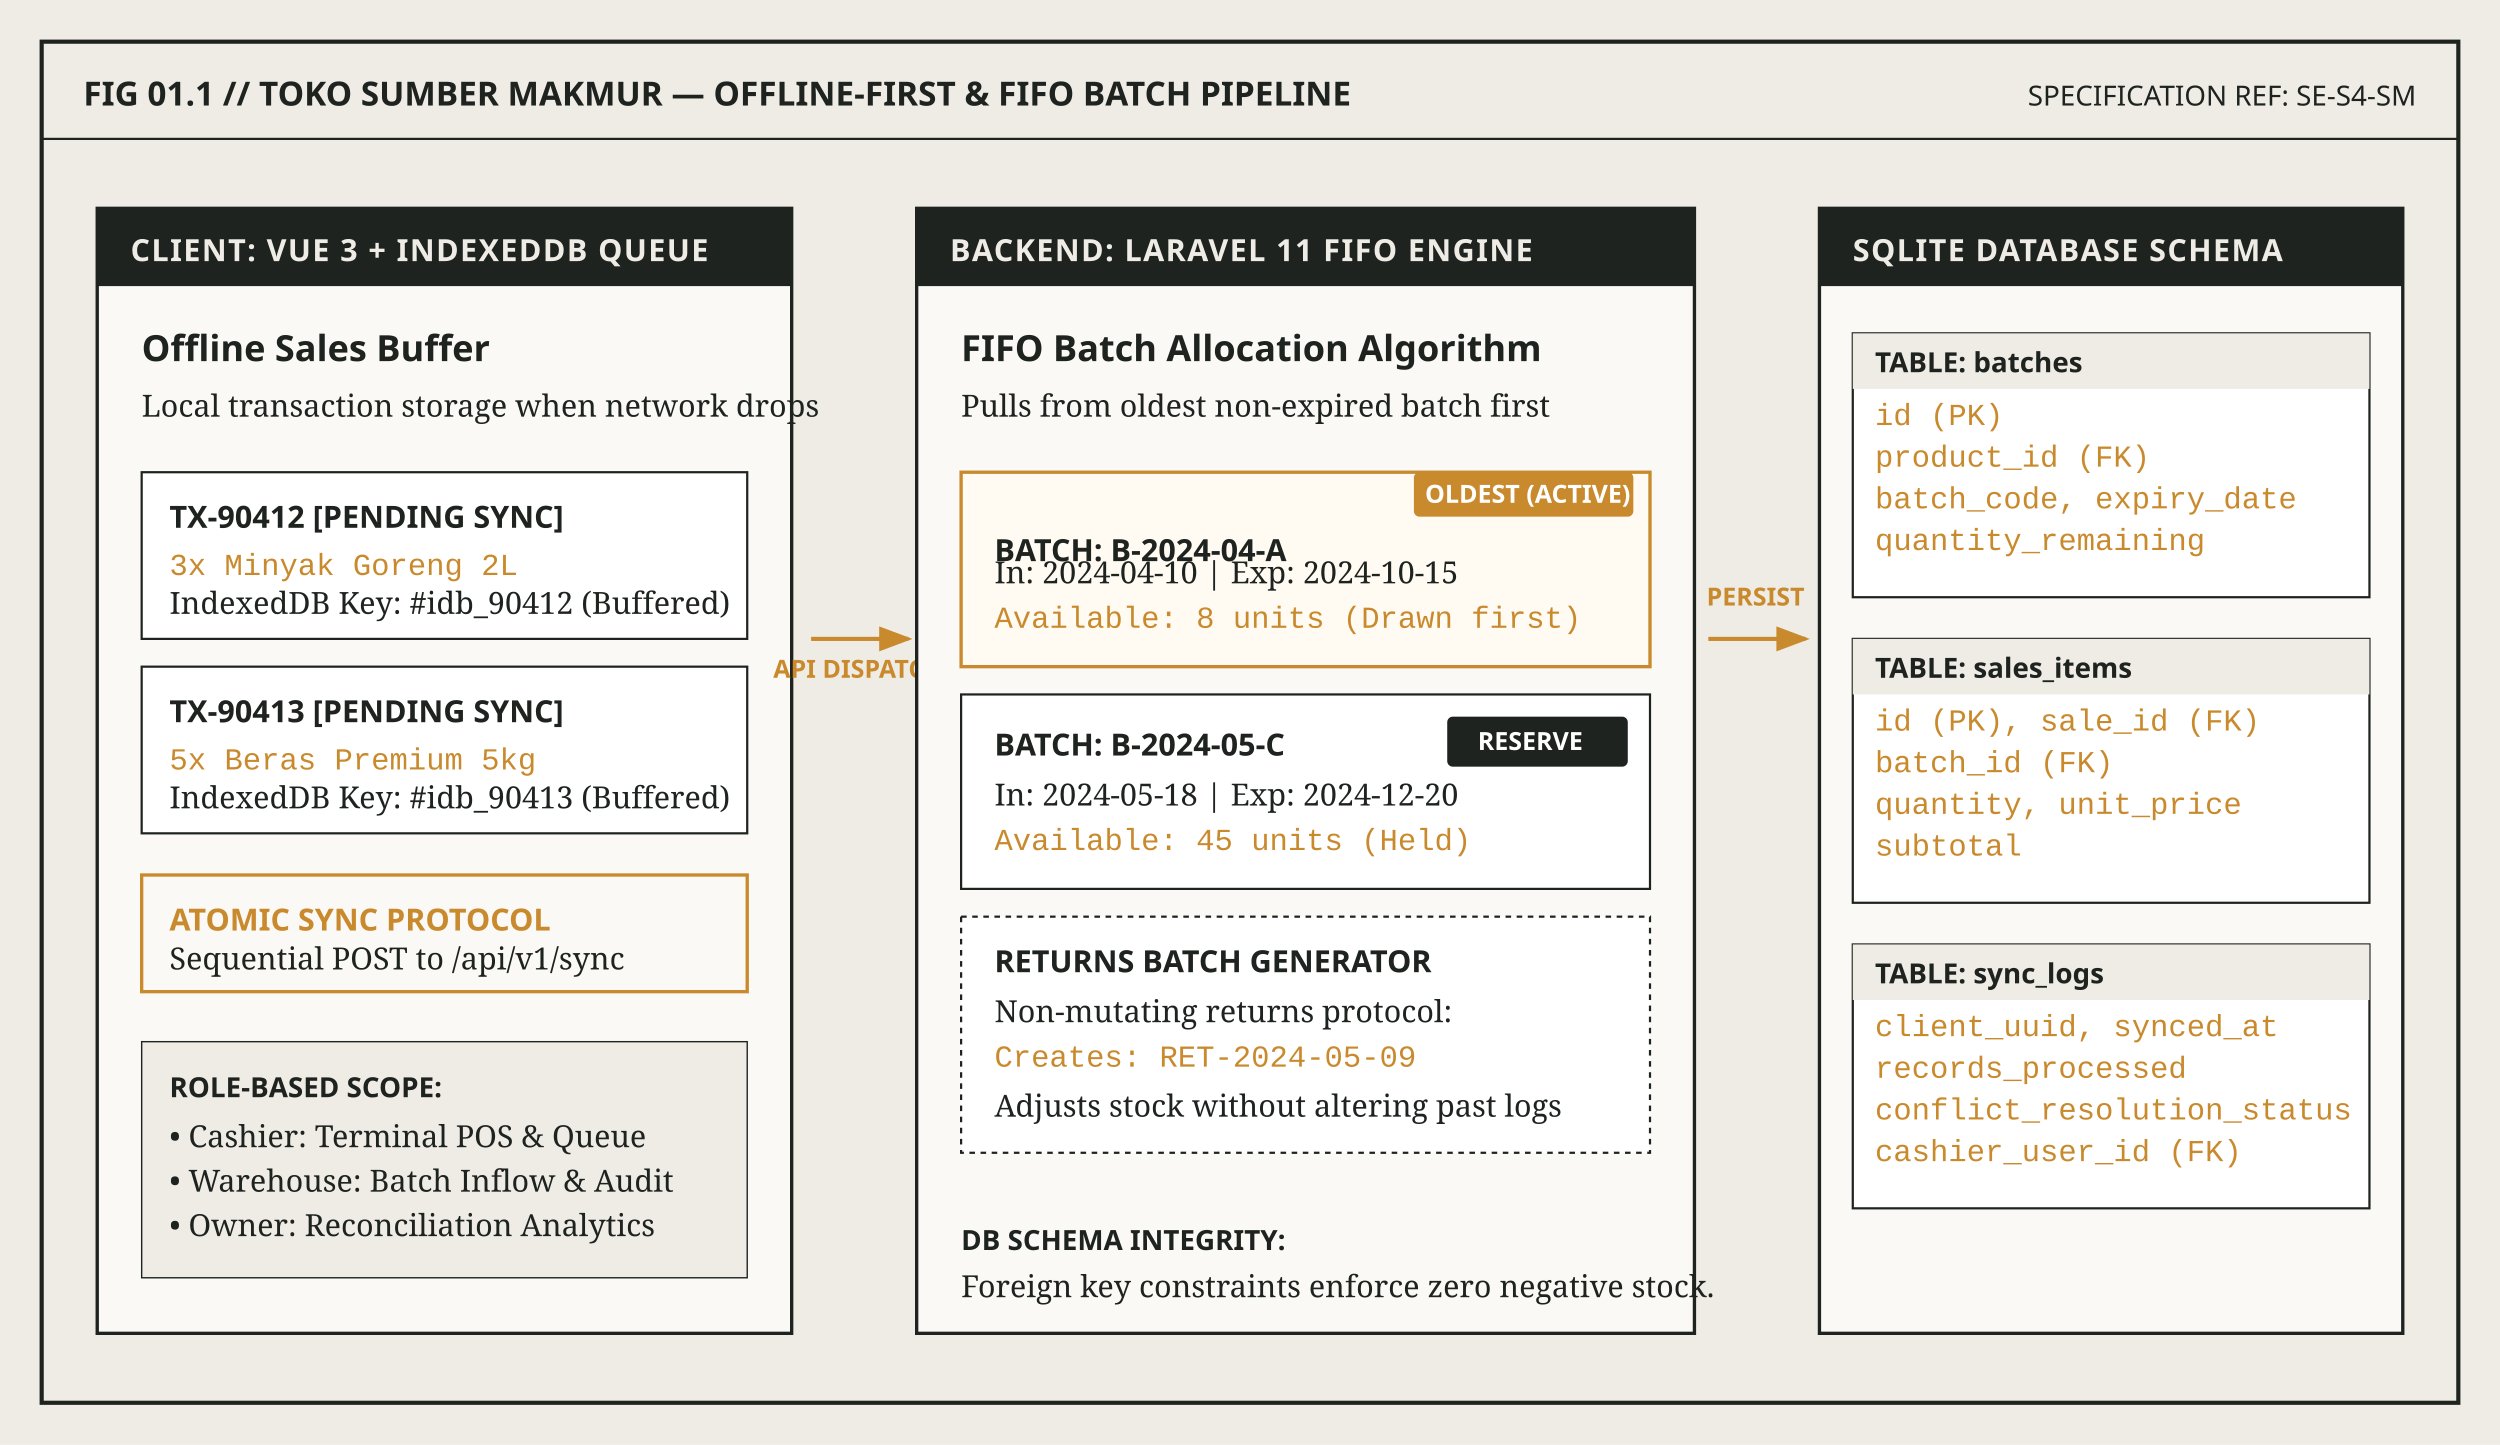
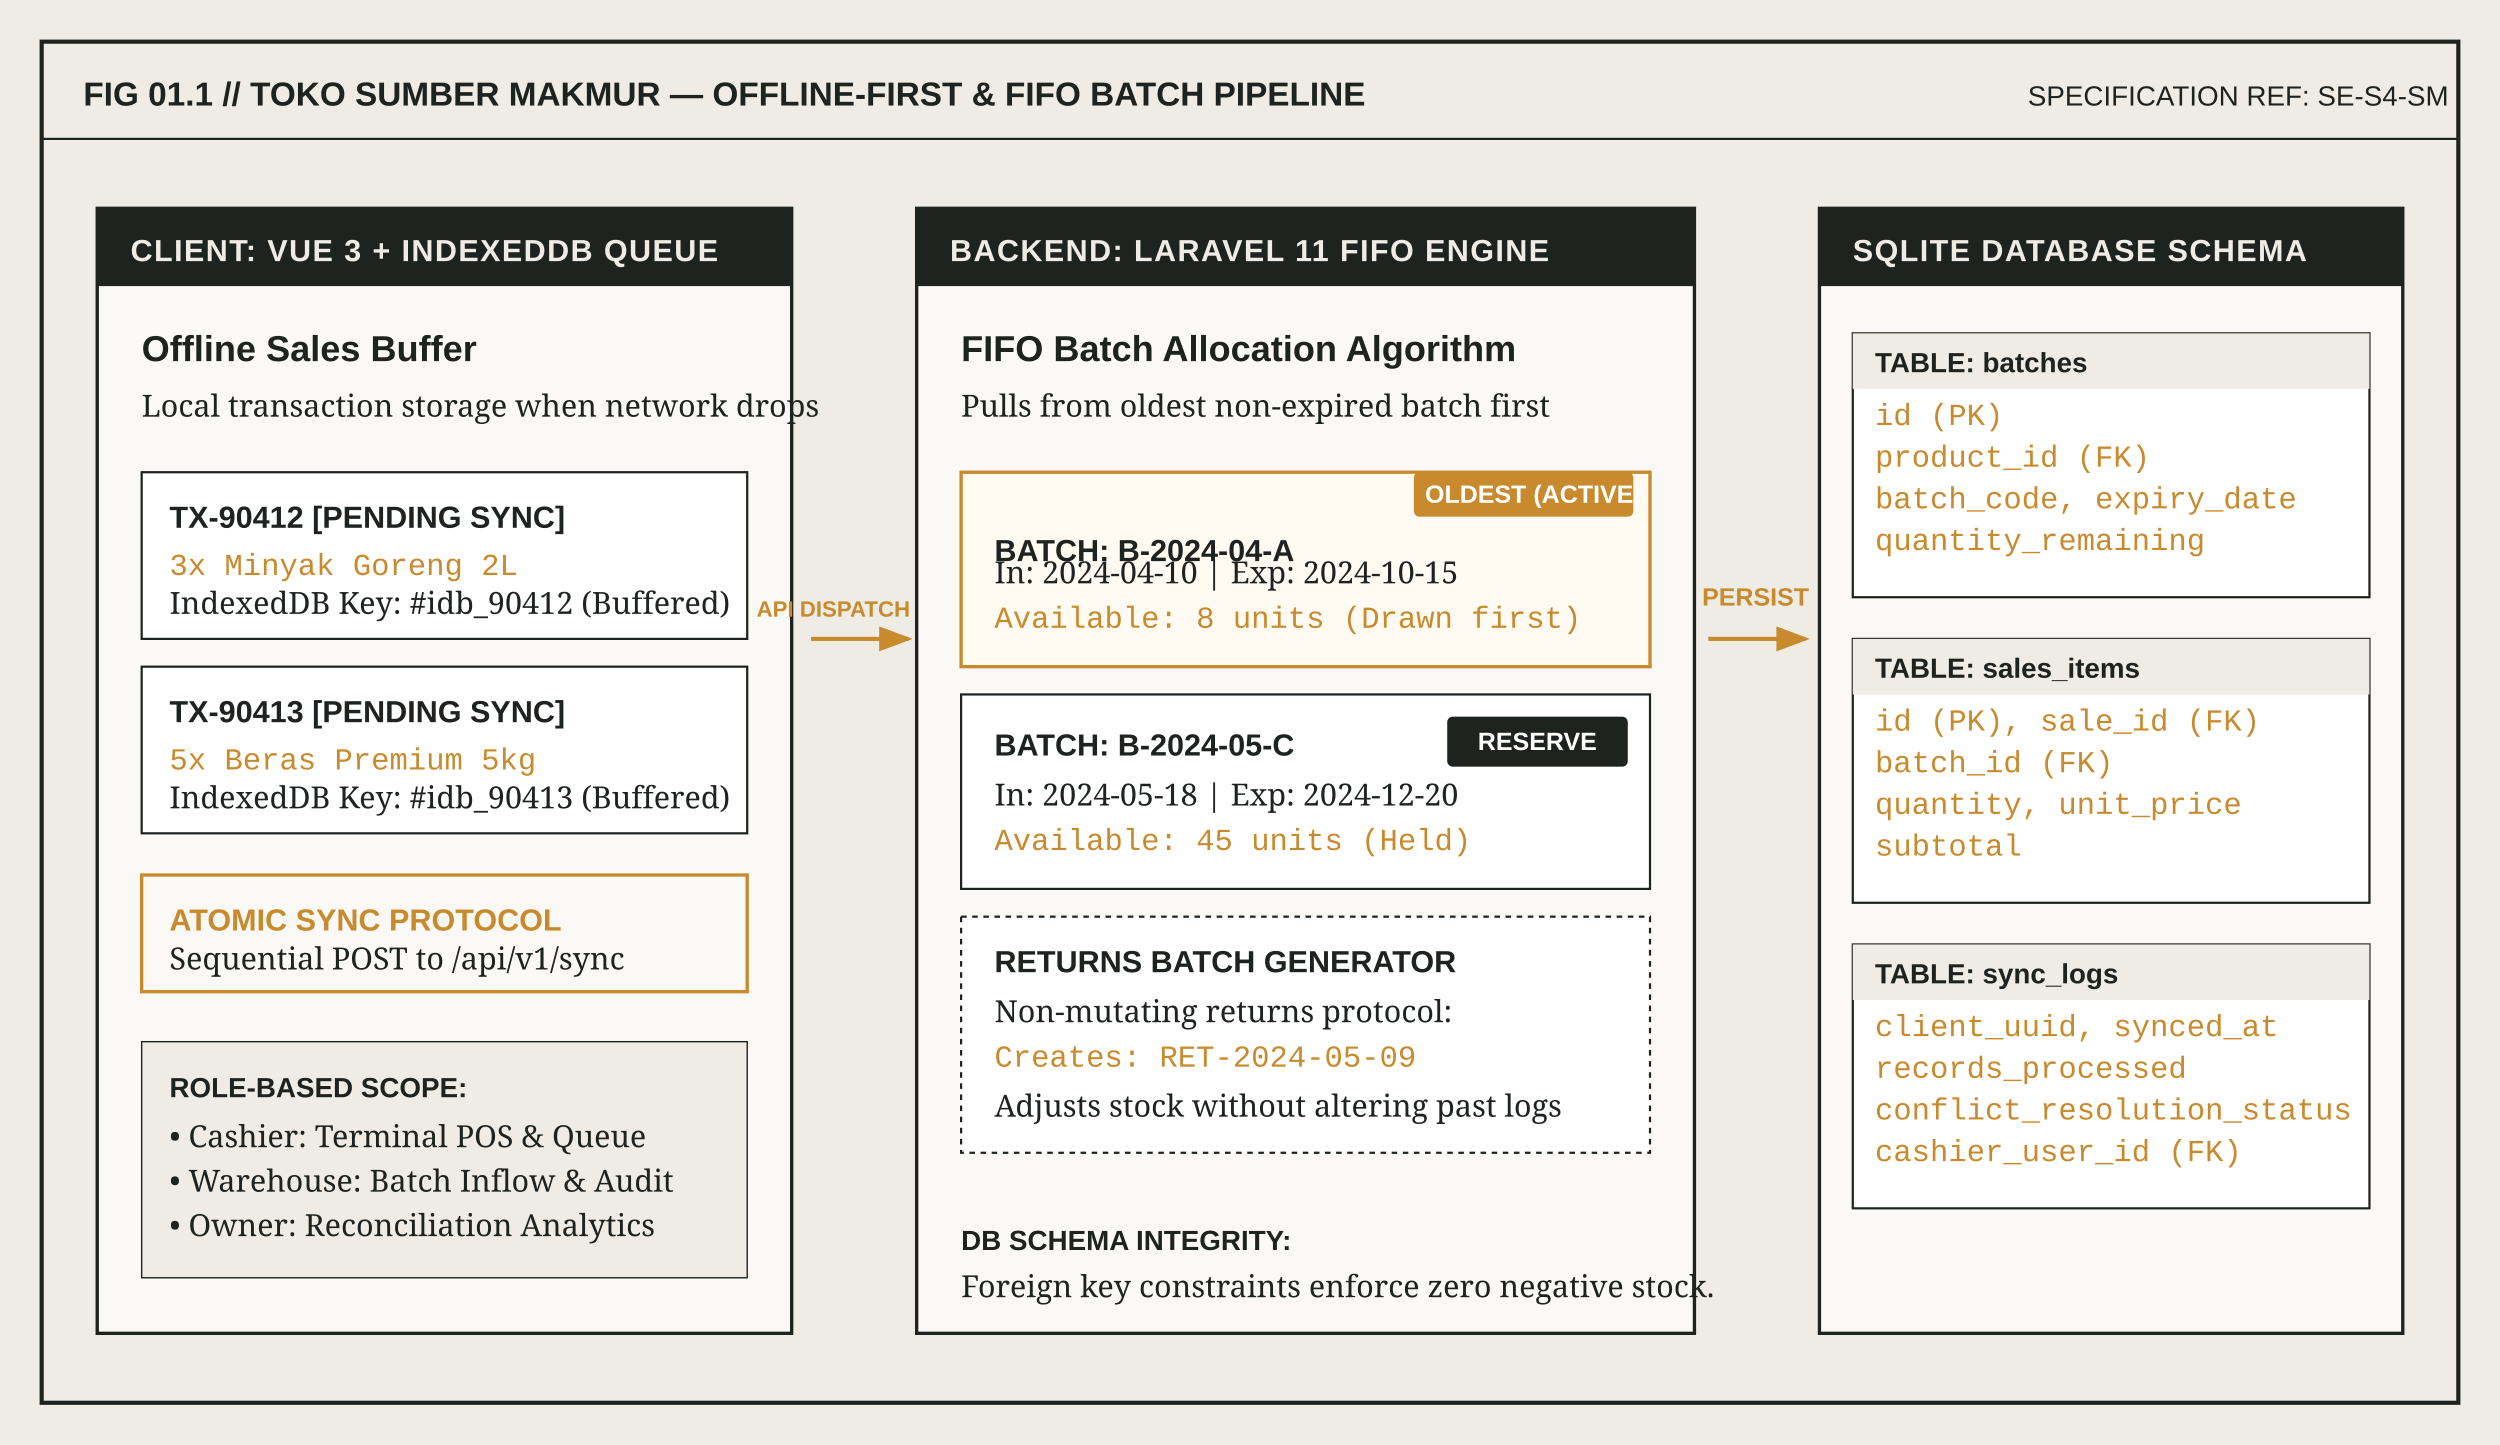
<svg xmlns="http://www.w3.org/2000/svg" viewBox="0 0 900 520" width="100%" height="100%">
  <defs>
    <style>
      .bg { fill: #EFECE6; }
      .border { stroke: #1E2320; stroke-width: 1.5; fill: none; }
      .panel { fill: #FAF9F6; stroke: #1E2320; stroke-width: 1.2; }
      .header-bar { fill: #1E2320; }
-       .header-text { fill: #EFECE6; font-family: 'Archivo', sans-serif; font-size: 11px; font-weight: 600; letter-spacing: 0.5px; }
-       .title { font-family: 'Archivo', sans-serif; font-size: 13px; font-weight: 700; fill: #1E2320; }
-       .text-sm { font-family: 'Lora', serif; font-size: 11px; fill: #1E2320; }
-       .text-code { font-family: 'Courier New', monospace; font-size: 11px; fill: #C98A2E; }
+       .header-text { fill: #EFECE6; font-family: Arial, sans-serif; font-size: 11px; font-weight: 600; letter-spacing: 0.5px; }
+       .title { font-family: Arial, sans-serif; font-size: 13px; font-weight: 700; fill: #1E2320; }
+       .text-sm { font-family: Georgia, serif; font-size: 11px; fill: #1E2320; }
+       .text-code { font-family: Consolas, 'Courier New', monospace; font-size: 11px; fill: #C98A2E; }
      .grid-line { stroke: #D8D4C7; stroke-width: 0.8; stroke-dasharray: 4 4; }
      .accent-badge { fill: #C98A2E; }
-       .badge-text { fill: #FFFFFF; font-family: 'Archivo', sans-serif; font-size: 9px; font-weight: 700; }
+       .badge-text { fill: #FFFFFF; font-family: Arial, sans-serif; font-size: 9px; font-weight: 700; }
      .arrow { stroke: #C98A2E; stroke-width: 1.5; marker-end: url(#arrowhead); fill: none; }
    </style>
    <marker id="arrowhead" markerWidth="8" markerHeight="6" refX="7" refY="3" orient="auto">
      <polygon points="0 0, 8 3, 0 6" fill="#C98A2E" />
    </marker>
  </defs>
  <rect width="900" height="520" class="bg" />
  <rect x="15" y="15" width="870" height="490" class="border" />
  <line x1="15" y1="50" x2="885" y2="50" stroke="#1E2320" stroke-width="0.8" />
-   <text x="30" y="38" font-family="'Archivo', sans-serif" font-size="12" font-weight="700" fill="#1E2320">FIG 01.1 // TOKO SUMBER MAKMUR — OFFLINE-FIRST &amp; FIFO BATCH PIPELINE</text>
-   <text x="730" y="38" font-family="'Archivo', sans-serif" font-size="10" fill="#1E2320">SPECIFICATION REF: SE-S4-SM</text>
+   <text x="30" y="38" font-family="Arial, sans-serif" font-size="12" font-weight="700" fill="#1E2320">FIG 01.1 // TOKO SUMBER MAKMUR — OFFLINE-FIRST &amp; FIFO BATCH PIPELINE</text>
+   <text x="730" y="38" font-family="Arial, sans-serif" font-size="10" fill="#1E2320">SPECIFICATION REF: SE-S4-SM</text>
  <g transform="translate(35, 75)">
    <rect width="250" height="405" class="panel" />
    <rect width="250" height="28" class="header-bar" />
    <text x="12" y="19" class="header-text">CLIENT: VUE 3 + INDEXEDDB QUEUE</text>
    <text x="16" y="55" class="title">Offline Sales Buffer</text>
    <text x="16" y="75" class="text-sm">Local transaction storage when network drops</text>
    <rect x="16" y="95" width="218" height="60" fill="#FFFFFF" stroke="#1E2320" stroke-width="0.8" />
-     <text x="26" y="115" font-family="'Archivo', sans-serif" font-size="11" font-weight="600" fill="#1E2320">TX-90412 [PENDING SYNC]</text>
+     <text x="26" y="115" font-family="Arial, sans-serif" font-size="11" font-weight="600" fill="#1E2320">TX-90412 [PENDING SYNC]</text>
    <text x="26" y="132" class="text-code">3x Minyak Goreng 2L</text>
    <text x="26" y="146" class="text-sm">IndexedDB Key: #idb_90412 (Buffered)</text>
    <rect x="16" y="165" width="218" height="60" fill="#FFFFFF" stroke="#1E2320" stroke-width="0.8" />
-     <text x="26" y="185" font-family="'Archivo', sans-serif" font-size="11" font-weight="600" fill="#1E2320">TX-90413 [PENDING SYNC]</text>
+     <text x="26" y="185" font-family="Arial, sans-serif" font-size="11" font-weight="600" fill="#1E2320">TX-90413 [PENDING SYNC]</text>
    <text x="26" y="202" class="text-code">5x Beras Premium 5kg</text>
    <text x="26" y="216" class="text-sm">IndexedDB Key: #idb_90413 (Buffered)</text>
    <rect x="16" y="240" width="218" height="42" fill="#FAF9F6" stroke="#C98A2E" stroke-width="1.2" />
-     <text x="26" y="260" font-family="'Archivo', sans-serif" font-size="11" font-weight="700" fill="#C98A2E">ATOMIC SYNC PROTOCOL</text>
+     <text x="26" y="260" font-family="Arial, sans-serif" font-size="11" font-weight="700" fill="#C98A2E">ATOMIC SYNC PROTOCOL</text>
    <text x="26" y="274" class="text-sm">Sequential POST to /api/v1/sync</text>
    <rect x="16" y="300" width="218" height="85" fill="#EFECE6" stroke="#1E2320" stroke-width="0.5" />
-     <text x="26" y="320" font-family="'Archivo', sans-serif" font-size="10" font-weight="700" fill="#1E2320">ROLE-BASED SCOPE:</text>
+     <text x="26" y="320" font-family="Arial, sans-serif" font-size="10" font-weight="700" fill="#1E2320">ROLE-BASED SCOPE:</text>
    <text x="26" y="338" class="text-sm">• Cashier: Terminal POS &amp; Queue</text>
    <text x="26" y="354" class="text-sm">• Warehouse: Batch Inflow &amp; Audit</text>
    <text x="26" y="370" class="text-sm">• Owner: Reconciliation Analytics</text>
  </g>
  <path d="M 292 230 L 327 230" class="arrow" />
-   <text x="309" y="244" font-family="'Archivo', sans-serif" font-size="9" font-weight="700" fill="#C98A2E" text-anchor="middle">API DISPATCH</text>
+   <text x="300" y="222" font-family="Arial, sans-serif" font-size="8" font-weight="700" fill="#C98A2E" text-anchor="middle">API DISPATCH</text>
  <g transform="translate(330, 75)">
    <rect width="280" height="405" class="panel" />
    <rect width="280" height="28" class="header-bar" />
    <text x="12" y="19" class="header-text">BACKEND: LARAVEL 11 FIFO ENGINE</text>
    <text x="16" y="55" class="title">FIFO Batch Allocation Algorithm</text>
    <text x="16" y="75" class="text-sm">Pulls from oldest non-expired batch first</text>
    <g transform="translate(16, 95)">
      <rect width="248" height="70" fill="#FFFBF2" stroke="#C98A2E" stroke-width="1.2" />
      <rect x="163" y="0" width="79" height="16" rx="2" fill="#C98A2E" />
      <text x="167" y="11" class="badge-text">OLDEST (ACTIVE)</text>
-       <text x="12" y="32" font-family="'Archivo', sans-serif" font-size="11" font-weight="700" fill="#1E2320">BATCH: B-2024-04-A</text>
+       <text x="12" y="32" font-family="Arial, sans-serif" font-size="11" font-weight="700" fill="#1E2320">BATCH: B-2024-04-A</text>
      <text x="12" y="40" class="text-sm">In: 2024-04-10 | Exp: 2024-10-15</text>
      <text x="12" y="56" class="text-code">Available: 8 units (Drawn first)</text>
    </g>
    <g transform="translate(16, 175)">
      <rect width="248" height="70" fill="#FFFFFF" stroke="#1E2320" stroke-width="0.8" />
      <rect x="175" y="8" width="65" height="18" rx="2" fill="#1E2320" />
      <text x="186" y="20" class="badge-text">RESERVE</text>
-       <text x="12" y="22" font-family="'Archivo', sans-serif" font-size="11" font-weight="700" fill="#1E2320">BATCH: B-2024-05-C</text>
+       <text x="12" y="22" font-family="Arial, sans-serif" font-size="11" font-weight="700" fill="#1E2320">BATCH: B-2024-05-C</text>
      <text x="12" y="40" class="text-sm">In: 2024-05-18 | Exp: 2024-12-20</text>
      <text x="12" y="56" class="text-code">Available: 45 units (Held)</text>
    </g>
    <g transform="translate(16, 255)">
      <rect width="248" height="85" fill="#FFFFFF" stroke="#1E2320" stroke-width="0.8" stroke-dasharray="2 2" />
-       <text x="12" y="20" font-family="'Archivo', sans-serif" font-size="11" font-weight="700" fill="#1E2320">RETURNS BATCH GENERATOR</text>
+       <text x="12" y="20" font-family="Arial, sans-serif" font-size="11" font-weight="700" fill="#1E2320">RETURNS BATCH GENERATOR</text>
      <text x="12" y="38" class="text-sm">Non-mutating returns protocol:</text>
      <text x="12" y="54" class="text-code">Creates: RET-2024-05-09</text>
      <text x="12" y="72" class="text-sm">Adjusts stock without altering past logs</text>
    </g>
-     <text x="16" y="375" font-family="'Archivo', sans-serif" font-size="10" font-weight="700" fill="#1E2320">DB SCHEMA INTEGRITY:</text>
+     <text x="16" y="375" font-family="Arial, sans-serif" font-size="10" font-weight="700" fill="#1E2320">DB SCHEMA INTEGRITY:</text>
    <text x="16" y="392" class="text-sm">Foreign key constraints enforce zero negative stock.</text>
  </g>
  <path d="M 615 230 L 650 230" class="arrow" />
-   <text x="632" y="218" font-family="'Archivo', sans-serif" font-size="9" font-weight="700" fill="#C98A2E" text-anchor="middle">PERSIST</text>
+   <text x="632" y="218" font-family="Arial, sans-serif" font-size="9" font-weight="700" fill="#C98A2E" text-anchor="middle">PERSIST</text>
  <g transform="translate(655, 75)">
    <rect width="210" height="405" class="panel" />
    <rect width="210" height="28" class="header-bar" />
    <text x="12" y="19" class="header-text">SQLITE DATABASE SCHEMA</text>
    <rect x="12" y="45" width="186" height="95" fill="#FFFFFF" stroke="#1E2320" stroke-width="0.8" />
    <rect x="12" y="45" width="186" height="20" fill="#EFECE6" />
-     <text x="20" y="59" font-family="'Archivo', sans-serif" font-size="10" font-weight="700" fill="#1E2320">TABLE: batches</text>
+     <text x="20" y="59" font-family="Arial, sans-serif" font-size="10" font-weight="700" fill="#1E2320">TABLE: batches</text>
    <text x="20" y="78" class="text-code">id (PK)</text>
    <text x="20" y="93" class="text-code">product_id (FK)</text>
    <text x="20" y="108" class="text-code">batch_code, expiry_date</text>
    <text x="20" y="123" class="text-code">quantity_remaining</text>
    <rect x="12" y="155" width="186" height="95" fill="#FFFFFF" stroke="#1E2320" stroke-width="0.8" />
    <rect x="12" y="155" width="186" height="20" fill="#EFECE6" />
-     <text x="20" y="169" font-family="'Archivo', sans-serif" font-size="10" font-weight="700" fill="#1E2320">TABLE: sales_items</text>
+     <text x="20" y="169" font-family="Arial, sans-serif" font-size="10" font-weight="700" fill="#1E2320">TABLE: sales_items</text>
    <text x="20" y="188" class="text-code">id (PK), sale_id (FK)</text>
    <text x="20" y="203" class="text-code">batch_id (FK)</text>
    <text x="20" y="218" class="text-code">quantity, unit_price</text>
    <text x="20" y="233" class="text-code">subtotal</text>
    <rect x="12" y="265" width="186" height="95" fill="#FFFFFF" stroke="#1E2320" stroke-width="0.8" />
    <rect x="12" y="265" width="186" height="20" fill="#EFECE6" />
-     <text x="20" y="279" font-family="'Archivo', sans-serif" font-size="10" font-weight="700" fill="#1E2320">TABLE: sync_logs</text>
+     <text x="20" y="279" font-family="Arial, sans-serif" font-size="10" font-weight="700" fill="#1E2320">TABLE: sync_logs</text>
    <text x="20" y="298" class="text-code">client_uuid, synced_at</text>
    <text x="20" y="313" class="text-code">records_processed</text>
    <text x="20" y="328" class="text-code">conflict_resolution_status</text>
    <text x="20" y="343" class="text-code">cashier_user_id (FK)</text>
  </g>
</svg>
